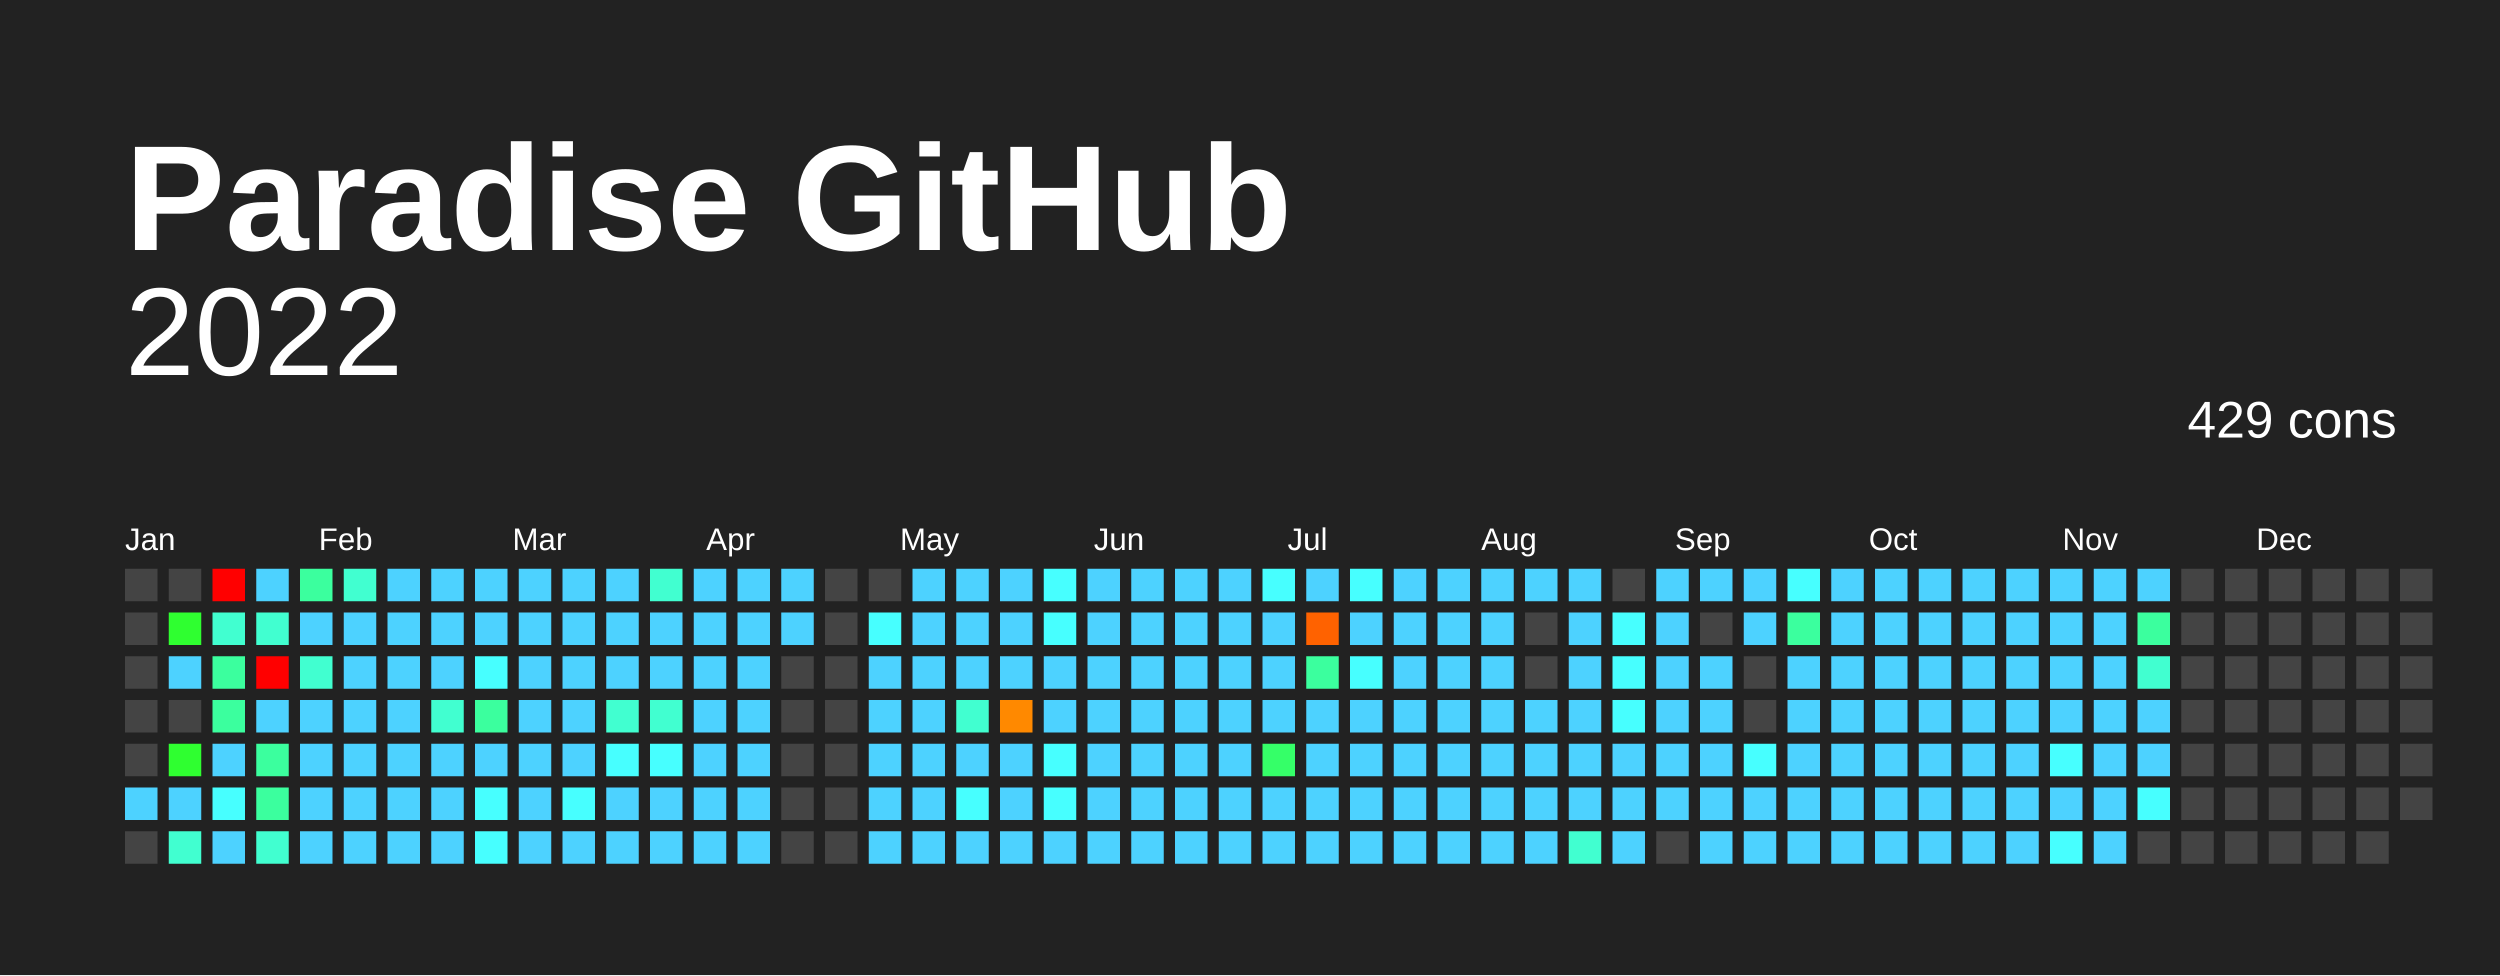
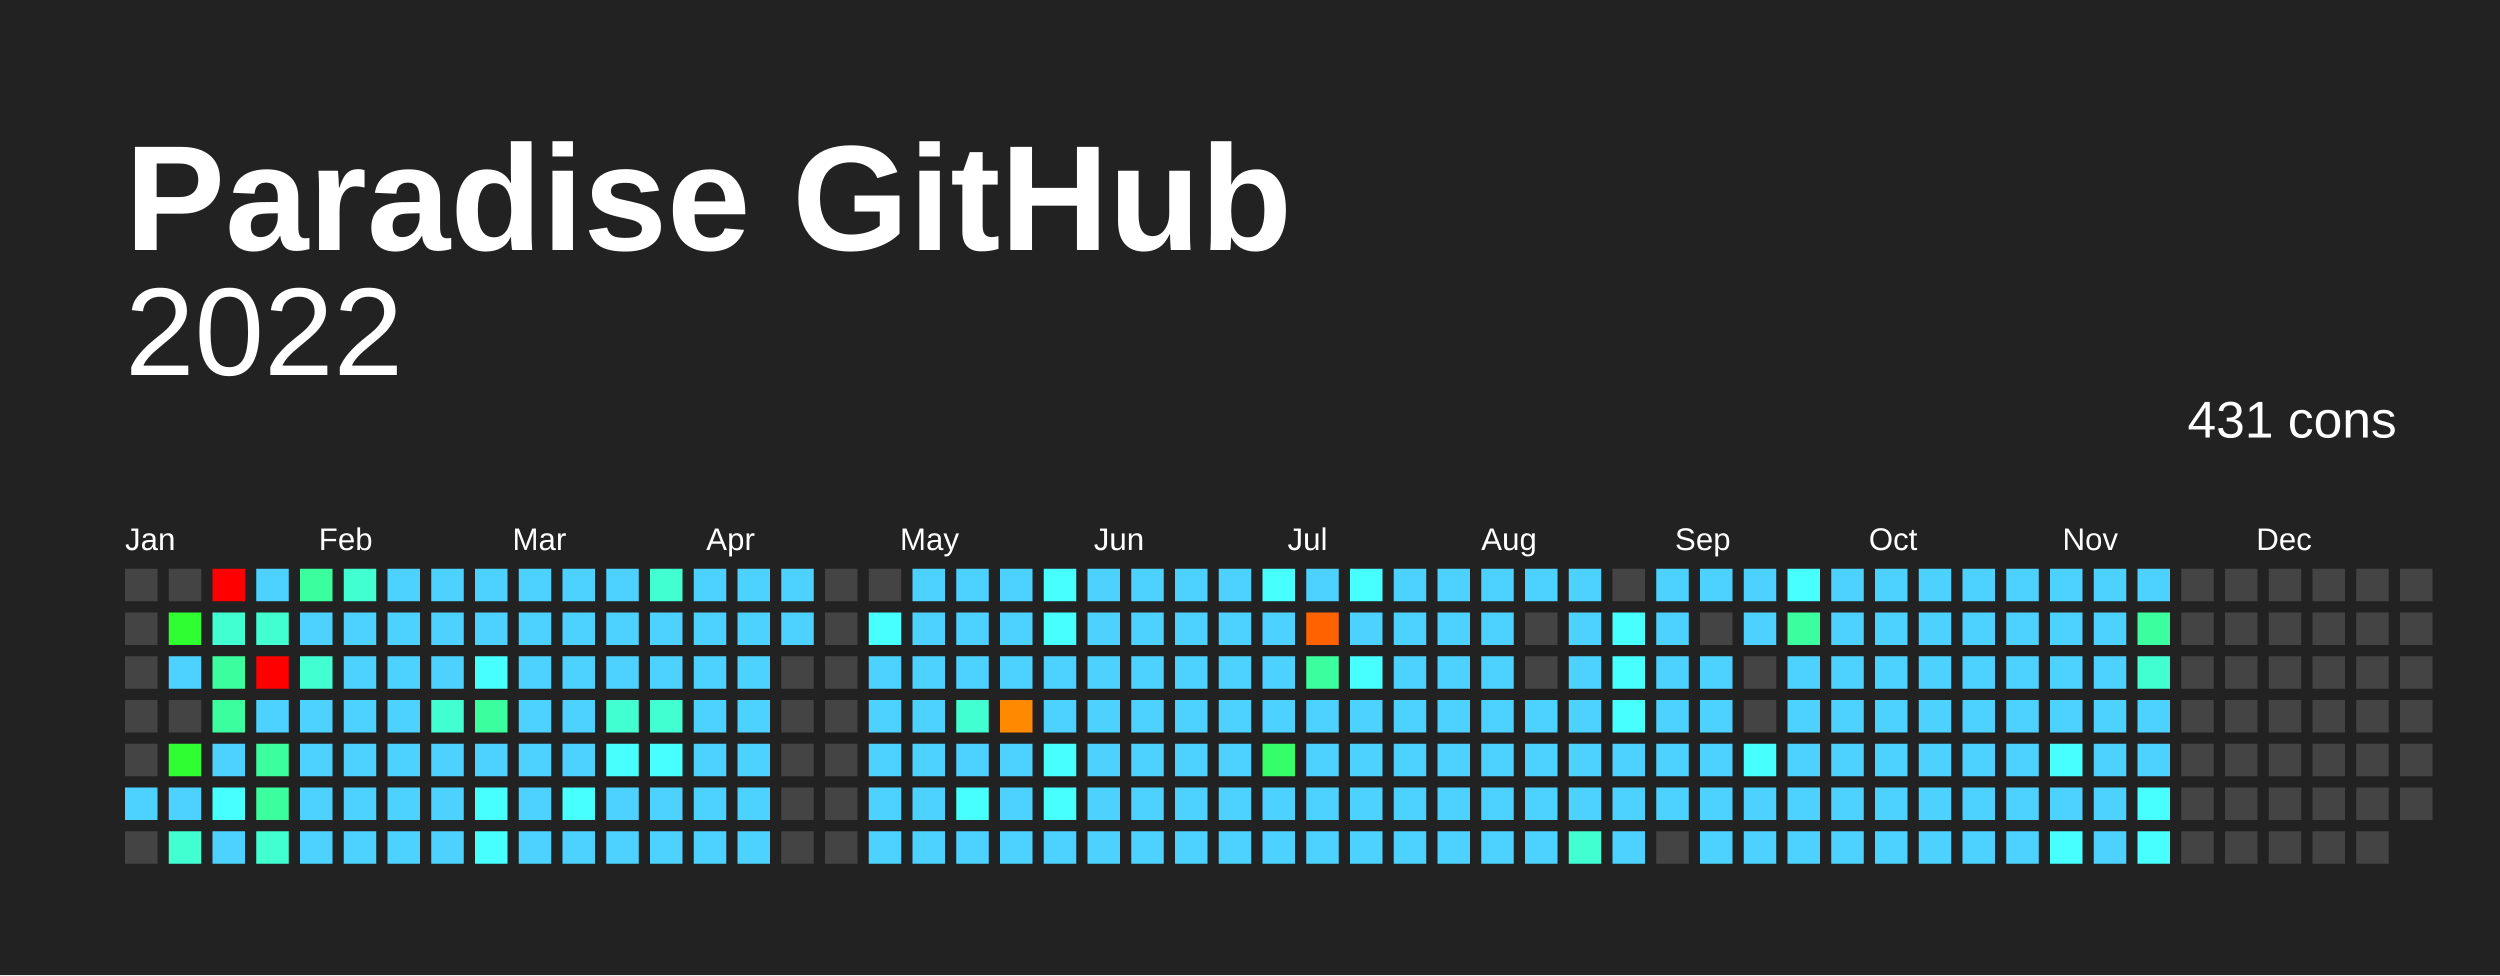
<svg xmlns="http://www.w3.org/2000/svg" baseProfile="full" height="78mm" version="1.1" viewBox="0,0,200,78" width="200mm">
  <defs />
  <rect fill="#222222" height="78" width="200" x="0" y="0" />
  <text fill="#FFFFFF" style="font-size:12px; font-family:Arial; font-weight:bold;" x="10" y="20">Paradise GitHub</text>
  <text alignment-baseline="hanging" fill="#FFFFFF" style="font-size:10.0px; font-family:Arial;" x="10" y="30">2022</text>
-   <text alignment-baseline="hanging" fill="#FFFFFF" style="font-size:4.125px; font-family:Arial;" x="175" y="35">429 cons</text>
+   <text alignment-baseline="hanging" fill="#FFFFFF" style="font-size:4.125px; font-family:Arial;" x="175" y="35">431 cons</text>
  <text fill="#FFFFFF" style="font-size:2.5px; font-family:Arial" x="10.0" y="44">Jan</text>
  <text fill="#FFFFFF" style="font-size:2.5px; font-family:Arial" x="25.5" y="44">Feb</text>
  <text fill="#FFFFFF" style="font-size:2.5px; font-family:Arial" x="41.0" y="44">Mar</text>
  <text fill="#FFFFFF" style="font-size:2.5px; font-family:Arial" x="56.5" y="44">Apr</text>
  <text fill="#FFFFFF" style="font-size:2.5px; font-family:Arial" x="72.0" y="44">May</text>
  <text fill="#FFFFFF" style="font-size:2.5px; font-family:Arial" x="87.5" y="44">Jun</text>
  <text fill="#FFFFFF" style="font-size:2.5px; font-family:Arial" x="103.0" y="44">Jul</text>
  <text fill="#FFFFFF" style="font-size:2.5px; font-family:Arial" x="118.5" y="44">Aug</text>
  <text fill="#FFFFFF" style="font-size:2.5px; font-family:Arial" x="134.0" y="44">Sep</text>
  <text fill="#FFFFFF" style="font-size:2.5px; font-family:Arial" x="149.5" y="44">Oct</text>
  <text fill="#FFFFFF" style="font-size:2.5px; font-family:Arial" x="165.0" y="44">Nov</text>
  <text fill="#FFFFFF" style="font-size:2.5px; font-family:Arial" x="180.5" y="44">Dec</text>
  <rect fill="#444444" height="2.6" width="2.6" x="10.0" y="45.5" />
  <rect fill="#444444" height="2.6" width="2.6" x="10.0" y="49.0" />
  <rect fill="#444444" height="2.6" width="2.6" x="10.0" y="52.5" />
  <rect fill="#444444" height="2.6" width="2.6" x="10.0" y="56.0" />
  <rect fill="#444444" height="2.6" width="2.6" x="10.0" y="59.5" />
  <rect fill="#4dd2ff" height="2.6" width="2.6" x="10.0" y="63.0" />
  <rect fill="#444444" height="2.6" width="2.6" x="10.0" y="66.5" />
  <rect fill="#444444" height="2.6" width="2.6" x="13.5" y="45.5" />
  <rect fill="#2fff30" height="2.6" width="2.6" x="13.5" y="49.0" />
  <rect fill="#4dd2ff" height="2.6" width="2.6" x="13.5" y="52.5" />
  <rect fill="#444444" height="2.6" width="2.6" x="13.5" y="56.0" />
  <rect fill="#2fff30" height="2.6" width="2.6" x="13.5" y="59.5" />
  <rect fill="#4dd2ff" height="2.6" width="2.6" x="13.5" y="63.0" />
  <rect fill="#41ffd0" height="2.6" width="2.6" x="13.5" y="66.5" />
  <rect fill="red" height="2.6" width="2.6" x="17.0" y="45.5" />
  <rect fill="#41ffd0" height="2.6" width="2.6" x="17.0" y="49.0" />
  <rect fill="#3bff9e" height="2.6" width="2.6" x="17.0" y="52.5" />
  <rect fill="#3bff9e" height="2.6" width="2.6" x="17.0" y="56.0" />
  <rect fill="#4dd2ff" height="2.6" width="2.6" x="17.0" y="59.5" />
  <rect fill="#47ffff" height="2.6" width="2.6" x="17.0" y="63.0" />
  <rect fill="#4dd2ff" height="2.6" width="2.6" x="17.0" y="66.5" />
  <rect fill="#4dd2ff" height="2.6" width="2.6" x="20.5" y="45.5" />
  <rect fill="#41ffd0" height="2.6" width="2.6" x="20.5" y="49.0" />
  <rect fill="red" height="2.6" width="2.6" x="20.5" y="52.5" />
  <rect fill="#4dd2ff" height="2.6" width="2.6" x="20.5" y="56.0" />
  <rect fill="#3bff9e" height="2.6" width="2.6" x="20.5" y="59.5" />
  <rect fill="#3bff9e" height="2.6" width="2.6" x="20.5" y="63.0" />
  <rect fill="#41ffd0" height="2.6" width="2.6" x="20.5" y="66.5" />
  <rect fill="#3bff9e" height="2.6" width="2.6" x="24.0" y="45.5" />
  <rect fill="#4dd2ff" height="2.6" width="2.6" x="24.0" y="49.0" />
  <rect fill="#41ffd0" height="2.6" width="2.6" x="24.0" y="52.5" />
  <rect fill="#4dd2ff" height="2.6" width="2.6" x="24.0" y="56.0" />
  <rect fill="#4dd2ff" height="2.6" width="2.6" x="24.0" y="59.5" />
  <rect fill="#4dd2ff" height="2.6" width="2.6" x="24.0" y="63.0" />
  <rect fill="#4dd2ff" height="2.6" width="2.6" x="24.0" y="66.5" />
  <rect fill="#41ffd0" height="2.6" width="2.6" x="27.5" y="45.5" />
  <rect fill="#4dd2ff" height="2.6" width="2.6" x="27.5" y="49.0" />
  <rect fill="#4dd2ff" height="2.6" width="2.6" x="27.5" y="52.5" />
  <rect fill="#4dd2ff" height="2.6" width="2.6" x="27.5" y="56.0" />
  <rect fill="#4dd2ff" height="2.6" width="2.6" x="27.5" y="59.5" />
  <rect fill="#4dd2ff" height="2.6" width="2.6" x="27.5" y="63.0" />
  <rect fill="#4dd2ff" height="2.6" width="2.6" x="27.5" y="66.5" />
  <rect fill="#4dd2ff" height="2.6" width="2.6" x="31.0" y="45.5" />
  <rect fill="#4dd2ff" height="2.6" width="2.6" x="31.0" y="49.0" />
  <rect fill="#4dd2ff" height="2.6" width="2.6" x="31.0" y="52.5" />
  <rect fill="#4dd2ff" height="2.6" width="2.6" x="31.0" y="56.0" />
  <rect fill="#4dd2ff" height="2.6" width="2.6" x="31.0" y="59.5" />
  <rect fill="#4dd2ff" height="2.6" width="2.6" x="31.0" y="63.0" />
  <rect fill="#4dd2ff" height="2.6" width="2.6" x="31.0" y="66.5" />
  <rect fill="#4dd2ff" height="2.6" width="2.6" x="34.5" y="45.5" />
  <rect fill="#4dd2ff" height="2.6" width="2.6" x="34.5" y="49.0" />
  <rect fill="#4dd2ff" height="2.6" width="2.6" x="34.5" y="52.5" />
  <rect fill="#41ffd0" height="2.6" width="2.6" x="34.5" y="56.0" />
  <rect fill="#4dd2ff" height="2.6" width="2.6" x="34.5" y="59.5" />
  <rect fill="#4dd2ff" height="2.6" width="2.6" x="34.5" y="63.0" />
  <rect fill="#4dd2ff" height="2.6" width="2.6" x="34.5" y="66.5" />
  <rect fill="#4dd2ff" height="2.6" width="2.6" x="38.0" y="45.5" />
  <rect fill="#4dd2ff" height="2.6" width="2.6" x="38.0" y="49.0" />
  <rect fill="#47ffff" height="2.6" width="2.6" x="38.0" y="52.5" />
  <rect fill="#3bff9e" height="2.6" width="2.6" x="38.0" y="56.0" />
  <rect fill="#4dd2ff" height="2.6" width="2.6" x="38.0" y="59.5" />
  <rect fill="#47ffff" height="2.6" width="2.6" x="38.0" y="63.0" />
  <rect fill="#47ffff" height="2.6" width="2.6" x="38.0" y="66.5" />
  <rect fill="#4dd2ff" height="2.6" width="2.6" x="41.5" y="45.5" />
  <rect fill="#4dd2ff" height="2.6" width="2.6" x="41.5" y="49.0" />
  <rect fill="#4dd2ff" height="2.6" width="2.6" x="41.5" y="52.5" />
  <rect fill="#4dd2ff" height="2.6" width="2.6" x="41.5" y="56.0" />
  <rect fill="#4dd2ff" height="2.6" width="2.6" x="41.5" y="59.5" />
  <rect fill="#4dd2ff" height="2.6" width="2.6" x="41.5" y="63.0" />
  <rect fill="#4dd2ff" height="2.6" width="2.6" x="41.5" y="66.5" />
  <rect fill="#4dd2ff" height="2.6" width="2.6" x="45.0" y="45.5" />
  <rect fill="#4dd2ff" height="2.6" width="2.6" x="45.0" y="49.0" />
  <rect fill="#4dd2ff" height="2.6" width="2.6" x="45.0" y="52.5" />
  <rect fill="#4dd2ff" height="2.6" width="2.6" x="45.0" y="56.0" />
  <rect fill="#4dd2ff" height="2.6" width="2.6" x="45.0" y="59.5" />
  <rect fill="#47ffff" height="2.6" width="2.6" x="45.0" y="63.0" />
  <rect fill="#4dd2ff" height="2.6" width="2.6" x="45.0" y="66.5" />
  <rect fill="#4dd2ff" height="2.6" width="2.6" x="48.5" y="45.5" />
  <rect fill="#4dd2ff" height="2.6" width="2.6" x="48.5" y="49.0" />
  <rect fill="#4dd2ff" height="2.6" width="2.6" x="48.5" y="52.5" />
  <rect fill="#41ffd0" height="2.6" width="2.6" x="48.5" y="56.0" />
  <rect fill="#47ffff" height="2.6" width="2.6" x="48.5" y="59.5" />
  <rect fill="#4dd2ff" height="2.6" width="2.6" x="48.5" y="63.0" />
  <rect fill="#4dd2ff" height="2.6" width="2.6" x="48.5" y="66.5" />
  <rect fill="#41ffd0" height="2.6" width="2.6" x="52.0" y="45.5" />
  <rect fill="#4dd2ff" height="2.6" width="2.6" x="52.0" y="49.0" />
  <rect fill="#4dd2ff" height="2.6" width="2.6" x="52.0" y="52.5" />
  <rect fill="#41ffd0" height="2.6" width="2.6" x="52.0" y="56.0" />
  <rect fill="#47ffff" height="2.6" width="2.6" x="52.0" y="59.5" />
  <rect fill="#4dd2ff" height="2.6" width="2.6" x="52.0" y="63.0" />
  <rect fill="#4dd2ff" height="2.6" width="2.6" x="52.0" y="66.5" />
  <rect fill="#4dd2ff" height="2.6" width="2.6" x="55.5" y="45.5" />
  <rect fill="#4dd2ff" height="2.6" width="2.6" x="55.5" y="49.0" />
  <rect fill="#4dd2ff" height="2.6" width="2.6" x="55.5" y="52.5" />
  <rect fill="#4dd2ff" height="2.6" width="2.6" x="55.5" y="56.0" />
  <rect fill="#4dd2ff" height="2.6" width="2.6" x="55.5" y="59.5" />
  <rect fill="#4dd2ff" height="2.6" width="2.6" x="55.5" y="63.0" />
  <rect fill="#4dd2ff" height="2.6" width="2.6" x="55.5" y="66.5" />
  <rect fill="#4dd2ff" height="2.6" width="2.6" x="59.0" y="45.5" />
  <rect fill="#4dd2ff" height="2.6" width="2.6" x="59.0" y="49.0" />
  <rect fill="#4dd2ff" height="2.6" width="2.6" x="59.0" y="52.5" />
  <rect fill="#4dd2ff" height="2.6" width="2.6" x="59.0" y="56.0" />
  <rect fill="#4dd2ff" height="2.6" width="2.6" x="59.0" y="59.5" />
  <rect fill="#4dd2ff" height="2.6" width="2.6" x="59.0" y="63.0" />
  <rect fill="#4dd2ff" height="2.6" width="2.6" x="59.0" y="66.5" />
  <rect fill="#4dd2ff" height="2.6" width="2.6" x="62.5" y="45.5" />
  <rect fill="#4dd2ff" height="2.6" width="2.6" x="62.5" y="49.0" />
  <rect fill="#444444" height="2.6" width="2.6" x="62.5" y="52.5" />
  <rect fill="#444444" height="2.6" width="2.6" x="62.5" y="56.0" />
  <rect fill="#444444" height="2.6" width="2.6" x="62.5" y="59.5" />
  <rect fill="#444444" height="2.6" width="2.6" x="62.5" y="63.0" />
  <rect fill="#444444" height="2.6" width="2.6" x="62.5" y="66.5" />
  <rect fill="#444444" height="2.6" width="2.6" x="66.0" y="45.5" />
  <rect fill="#444444" height="2.6" width="2.6" x="66.0" y="49.0" />
  <rect fill="#444444" height="2.6" width="2.6" x="66.0" y="52.5" />
  <rect fill="#444444" height="2.6" width="2.6" x="66.0" y="56.0" />
  <rect fill="#444444" height="2.6" width="2.6" x="66.0" y="59.5" />
  <rect fill="#444444" height="2.6" width="2.6" x="66.0" y="63.0" />
  <rect fill="#444444" height="2.6" width="2.6" x="66.0" y="66.5" />
  <rect fill="#444444" height="2.6" width="2.6" x="69.5" y="45.5" />
  <rect fill="#47ffff" height="2.6" width="2.6" x="69.5" y="49.0" />
  <rect fill="#4dd2ff" height="2.6" width="2.6" x="69.5" y="52.5" />
  <rect fill="#4dd2ff" height="2.6" width="2.6" x="69.5" y="56.0" />
  <rect fill="#4dd2ff" height="2.6" width="2.6" x="69.5" y="59.5" />
  <rect fill="#4dd2ff" height="2.6" width="2.6" x="69.5" y="63.0" />
  <rect fill="#4dd2ff" height="2.6" width="2.6" x="69.5" y="66.5" />
  <rect fill="#4dd2ff" height="2.6" width="2.6" x="73.0" y="45.5" />
  <rect fill="#4dd2ff" height="2.6" width="2.6" x="73.0" y="49.0" />
  <rect fill="#4dd2ff" height="2.6" width="2.6" x="73.0" y="52.5" />
  <rect fill="#4dd2ff" height="2.6" width="2.6" x="73.0" y="56.0" />
  <rect fill="#4dd2ff" height="2.6" width="2.6" x="73.0" y="59.5" />
  <rect fill="#4dd2ff" height="2.6" width="2.6" x="73.0" y="63.0" />
  <rect fill="#4dd2ff" height="2.6" width="2.6" x="73.0" y="66.5" />
  <rect fill="#4dd2ff" height="2.6" width="2.6" x="76.5" y="45.5" />
  <rect fill="#4dd2ff" height="2.6" width="2.6" x="76.5" y="49.0" />
  <rect fill="#4dd2ff" height="2.6" width="2.6" x="76.5" y="52.5" />
  <rect fill="#41ffd0" height="2.6" width="2.6" x="76.5" y="56.0" />
  <rect fill="#4dd2ff" height="2.6" width="2.6" x="76.5" y="59.5" />
  <rect fill="#47ffff" height="2.6" width="2.6" x="76.5" y="63.0" />
  <rect fill="#4dd2ff" height="2.6" width="2.6" x="76.5" y="66.5" />
  <rect fill="#4dd2ff" height="2.6" width="2.6" x="80.0" y="45.5" />
  <rect fill="#4dd2ff" height="2.6" width="2.6" x="80.0" y="49.0" />
  <rect fill="#4dd2ff" height="2.6" width="2.6" x="80.0" y="52.5" />
  <rect fill="#ff8900" height="2.6" width="2.6" x="80.0" y="56.0" />
  <rect fill="#4dd2ff" height="2.6" width="2.6" x="80.0" y="59.5" />
  <rect fill="#4dd2ff" height="2.6" width="2.6" x="80.0" y="63.0" />
  <rect fill="#4dd2ff" height="2.6" width="2.6" x="80.0" y="66.5" />
  <rect fill="#47ffff" height="2.6" width="2.6" x="83.5" y="45.5" />
  <rect fill="#47ffff" height="2.6" width="2.6" x="83.5" y="49.0" />
  <rect fill="#4dd2ff" height="2.6" width="2.6" x="83.5" y="52.5" />
  <rect fill="#4dd2ff" height="2.6" width="2.6" x="83.5" y="56.0" />
  <rect fill="#47ffff" height="2.6" width="2.6" x="83.5" y="59.5" />
  <rect fill="#47ffff" height="2.6" width="2.6" x="83.5" y="63.0" />
  <rect fill="#4dd2ff" height="2.6" width="2.6" x="83.5" y="66.5" />
  <rect fill="#4dd2ff" height="2.6" width="2.6" x="87.0" y="45.5" />
  <rect fill="#4dd2ff" height="2.6" width="2.6" x="87.0" y="49.0" />
  <rect fill="#4dd2ff" height="2.6" width="2.6" x="87.0" y="52.5" />
  <rect fill="#4dd2ff" height="2.6" width="2.6" x="87.0" y="56.0" />
  <rect fill="#4dd2ff" height="2.6" width="2.6" x="87.0" y="59.5" />
  <rect fill="#4dd2ff" height="2.6" width="2.6" x="87.0" y="63.0" />
  <rect fill="#4dd2ff" height="2.6" width="2.6" x="87.0" y="66.5" />
  <rect fill="#4dd2ff" height="2.6" width="2.6" x="90.5" y="45.5" />
  <rect fill="#4dd2ff" height="2.6" width="2.6" x="90.5" y="49.0" />
  <rect fill="#4dd2ff" height="2.6" width="2.6" x="90.5" y="52.5" />
  <rect fill="#4dd2ff" height="2.6" width="2.6" x="90.5" y="56.0" />
  <rect fill="#4dd2ff" height="2.6" width="2.6" x="90.5" y="59.5" />
  <rect fill="#4dd2ff" height="2.6" width="2.6" x="90.5" y="63.0" />
  <rect fill="#4dd2ff" height="2.6" width="2.6" x="90.5" y="66.5" />
  <rect fill="#4dd2ff" height="2.6" width="2.6" x="94.0" y="45.5" />
  <rect fill="#4dd2ff" height="2.6" width="2.6" x="94.0" y="49.0" />
  <rect fill="#4dd2ff" height="2.6" width="2.6" x="94.0" y="52.5" />
  <rect fill="#4dd2ff" height="2.6" width="2.6" x="94.0" y="56.0" />
  <rect fill="#4dd2ff" height="2.6" width="2.6" x="94.0" y="59.5" />
  <rect fill="#4dd2ff" height="2.6" width="2.6" x="94.0" y="63.0" />
  <rect fill="#4dd2ff" height="2.6" width="2.6" x="94.0" y="66.5" />
  <rect fill="#4dd2ff" height="2.6" width="2.6" x="97.5" y="45.5" />
  <rect fill="#4dd2ff" height="2.6" width="2.6" x="97.5" y="49.0" />
  <rect fill="#4dd2ff" height="2.6" width="2.6" x="97.5" y="52.5" />
  <rect fill="#4dd2ff" height="2.6" width="2.6" x="97.5" y="56.0" />
  <rect fill="#4dd2ff" height="2.6" width="2.6" x="97.5" y="59.5" />
  <rect fill="#4dd2ff" height="2.6" width="2.6" x="97.5" y="63.0" />
  <rect fill="#4dd2ff" height="2.6" width="2.6" x="97.5" y="66.5" />
  <rect fill="#47ffff" height="2.6" width="2.6" x="101.0" y="45.5" />
  <rect fill="#4dd2ff" height="2.6" width="2.6" x="101.0" y="49.0" />
  <rect fill="#4dd2ff" height="2.6" width="2.6" x="101.0" y="52.5" />
  <rect fill="#4dd2ff" height="2.6" width="2.6" x="101.0" y="56.0" />
  <rect fill="#35ff68" height="2.6" width="2.6" x="101.0" y="59.5" />
  <rect fill="#4dd2ff" height="2.6" width="2.6" x="101.0" y="63.0" />
  <rect fill="#4dd2ff" height="2.6" width="2.6" x="101.0" y="66.5" />
  <rect fill="#4dd2ff" height="2.6" width="2.6" x="104.5" y="45.5" />
  <rect fill="#ff6200" height="2.6" width="2.6" x="104.5" y="49.0" />
  <rect fill="#3bff9e" height="2.6" width="2.6" x="104.5" y="52.5" />
  <rect fill="#4dd2ff" height="2.6" width="2.6" x="104.5" y="56.0" />
  <rect fill="#4dd2ff" height="2.6" width="2.6" x="104.5" y="59.5" />
  <rect fill="#4dd2ff" height="2.6" width="2.6" x="104.5" y="63.0" />
  <rect fill="#4dd2ff" height="2.6" width="2.6" x="104.5" y="66.5" />
  <rect fill="#47ffff" height="2.6" width="2.6" x="108.0" y="45.5" />
  <rect fill="#4dd2ff" height="2.6" width="2.6" x="108.0" y="49.0" />
  <rect fill="#47ffff" height="2.6" width="2.6" x="108.0" y="52.5" />
  <rect fill="#4dd2ff" height="2.6" width="2.6" x="108.0" y="56.0" />
  <rect fill="#4dd2ff" height="2.6" width="2.6" x="108.0" y="59.5" />
  <rect fill="#4dd2ff" height="2.6" width="2.6" x="108.0" y="63.0" />
  <rect fill="#4dd2ff" height="2.6" width="2.6" x="108.0" y="66.5" />
  <rect fill="#4dd2ff" height="2.6" width="2.6" x="111.5" y="45.5" />
  <rect fill="#4dd2ff" height="2.6" width="2.6" x="111.5" y="49.0" />
  <rect fill="#4dd2ff" height="2.6" width="2.6" x="111.5" y="52.5" />
  <rect fill="#4dd2ff" height="2.6" width="2.6" x="111.5" y="56.0" />
  <rect fill="#4dd2ff" height="2.6" width="2.6" x="111.5" y="59.5" />
  <rect fill="#4dd2ff" height="2.6" width="2.6" x="111.5" y="63.0" />
  <rect fill="#4dd2ff" height="2.6" width="2.6" x="111.5" y="66.5" />
  <rect fill="#4dd2ff" height="2.6" width="2.6" x="115.0" y="45.5" />
  <rect fill="#4dd2ff" height="2.6" width="2.6" x="115.0" y="49.0" />
  <rect fill="#4dd2ff" height="2.6" width="2.6" x="115.0" y="52.5" />
  <rect fill="#4dd2ff" height="2.6" width="2.6" x="115.0" y="56.0" />
  <rect fill="#4dd2ff" height="2.6" width="2.6" x="115.0" y="59.5" />
  <rect fill="#4dd2ff" height="2.6" width="2.6" x="115.0" y="63.0" />
  <rect fill="#4dd2ff" height="2.6" width="2.6" x="115.0" y="66.5" />
  <rect fill="#4dd2ff" height="2.6" width="2.6" x="118.5" y="45.5" />
  <rect fill="#4dd2ff" height="2.6" width="2.6" x="118.5" y="49.0" />
  <rect fill="#4dd2ff" height="2.6" width="2.6" x="118.5" y="52.5" />
  <rect fill="#4dd2ff" height="2.6" width="2.6" x="118.5" y="56.0" />
  <rect fill="#4dd2ff" height="2.6" width="2.6" x="118.5" y="59.5" />
  <rect fill="#4dd2ff" height="2.6" width="2.6" x="118.5" y="63.0" />
  <rect fill="#4dd2ff" height="2.6" width="2.6" x="118.5" y="66.5" />
  <rect fill="#4dd2ff" height="2.6" width="2.6" x="122.0" y="45.5" />
  <rect fill="#444444" height="2.6" width="2.6" x="122.0" y="49.0" />
  <rect fill="#444444" height="2.6" width="2.6" x="122.0" y="52.5" />
  <rect fill="#4dd2ff" height="2.6" width="2.6" x="122.0" y="56.0" />
  <rect fill="#4dd2ff" height="2.6" width="2.6" x="122.0" y="59.5" />
  <rect fill="#4dd2ff" height="2.6" width="2.6" x="122.0" y="63.0" />
  <rect fill="#4dd2ff" height="2.6" width="2.6" x="122.0" y="66.5" />
  <rect fill="#4dd2ff" height="2.6" width="2.6" x="125.5" y="45.5" />
  <rect fill="#4dd2ff" height="2.6" width="2.6" x="125.5" y="49.0" />
  <rect fill="#4dd2ff" height="2.6" width="2.6" x="125.5" y="52.5" />
  <rect fill="#4dd2ff" height="2.6" width="2.6" x="125.5" y="56.0" />
  <rect fill="#4dd2ff" height="2.6" width="2.6" x="125.5" y="59.5" />
  <rect fill="#4dd2ff" height="2.6" width="2.6" x="125.5" y="63.0" />
  <rect fill="#41ffd0" height="2.6" width="2.6" x="125.5" y="66.5" />
  <rect fill="#444444" height="2.6" width="2.6" x="129.0" y="45.5" />
  <rect fill="#47ffff" height="2.6" width="2.6" x="129.0" y="49.0" />
  <rect fill="#47ffff" height="2.6" width="2.6" x="129.0" y="52.5" />
  <rect fill="#47ffff" height="2.6" width="2.6" x="129.0" y="56.0" />
  <rect fill="#4dd2ff" height="2.6" width="2.6" x="129.0" y="59.5" />
  <rect fill="#4dd2ff" height="2.6" width="2.6" x="129.0" y="63.0" />
  <rect fill="#4dd2ff" height="2.6" width="2.6" x="129.0" y="66.5" />
  <rect fill="#4dd2ff" height="2.6" width="2.6" x="132.5" y="45.5" />
  <rect fill="#4dd2ff" height="2.6" width="2.6" x="132.5" y="49.0" />
  <rect fill="#4dd2ff" height="2.6" width="2.6" x="132.5" y="52.5" />
  <rect fill="#4dd2ff" height="2.6" width="2.6" x="132.5" y="56.0" />
  <rect fill="#4dd2ff" height="2.6" width="2.6" x="132.5" y="59.5" />
  <rect fill="#4dd2ff" height="2.6" width="2.6" x="132.5" y="63.0" />
  <rect fill="#444444" height="2.6" width="2.6" x="132.5" y="66.5" />
  <rect fill="#4dd2ff" height="2.6" width="2.6" x="136.0" y="45.5" />
  <rect fill="#444444" height="2.6" width="2.6" x="136.0" y="49.0" />
  <rect fill="#4dd2ff" height="2.6" width="2.6" x="136.0" y="52.5" />
  <rect fill="#4dd2ff" height="2.6" width="2.6" x="136.0" y="56.0" />
  <rect fill="#4dd2ff" height="2.6" width="2.6" x="136.0" y="59.5" />
  <rect fill="#4dd2ff" height="2.6" width="2.6" x="136.0" y="63.0" />
  <rect fill="#4dd2ff" height="2.6" width="2.6" x="136.0" y="66.5" />
  <rect fill="#4dd2ff" height="2.6" width="2.6" x="139.5" y="45.5" />
  <rect fill="#4dd2ff" height="2.6" width="2.6" x="139.5" y="49.0" />
  <rect fill="#444444" height="2.6" width="2.6" x="139.5" y="52.5" />
  <rect fill="#444444" height="2.6" width="2.6" x="139.5" y="56.0" />
  <rect fill="#47ffff" height="2.6" width="2.6" x="139.5" y="59.5" />
  <rect fill="#4dd2ff" height="2.6" width="2.6" x="139.5" y="63.0" />
  <rect fill="#4dd2ff" height="2.6" width="2.6" x="139.5" y="66.5" />
  <rect fill="#47ffff" height="2.6" width="2.6" x="143.0" y="45.5" />
  <rect fill="#3bff9e" height="2.6" width="2.6" x="143.0" y="49.0" />
  <rect fill="#4dd2ff" height="2.6" width="2.6" x="143.0" y="52.5" />
  <rect fill="#4dd2ff" height="2.6" width="2.6" x="143.0" y="56.0" />
  <rect fill="#4dd2ff" height="2.6" width="2.6" x="143.0" y="59.5" />
  <rect fill="#4dd2ff" height="2.6" width="2.6" x="143.0" y="63.0" />
  <rect fill="#4dd2ff" height="2.6" width="2.6" x="143.0" y="66.5" />
  <rect fill="#4dd2ff" height="2.6" width="2.6" x="146.5" y="45.5" />
  <rect fill="#4dd2ff" height="2.6" width="2.6" x="146.5" y="49.0" />
  <rect fill="#4dd2ff" height="2.6" width="2.6" x="146.5" y="52.5" />
  <rect fill="#4dd2ff" height="2.6" width="2.6" x="146.5" y="56.0" />
  <rect fill="#4dd2ff" height="2.6" width="2.6" x="146.5" y="59.5" />
  <rect fill="#4dd2ff" height="2.6" width="2.6" x="146.5" y="63.0" />
  <rect fill="#4dd2ff" height="2.6" width="2.6" x="146.5" y="66.5" />
  <rect fill="#4dd2ff" height="2.6" width="2.6" x="150.0" y="45.5" />
  <rect fill="#4dd2ff" height="2.6" width="2.6" x="150.0" y="49.0" />
  <rect fill="#4dd2ff" height="2.6" width="2.6" x="150.0" y="52.5" />
  <rect fill="#4dd2ff" height="2.6" width="2.6" x="150.0" y="56.0" />
  <rect fill="#4dd2ff" height="2.6" width="2.6" x="150.0" y="59.5" />
  <rect fill="#4dd2ff" height="2.6" width="2.6" x="150.0" y="63.0" />
  <rect fill="#4dd2ff" height="2.6" width="2.6" x="150.0" y="66.5" />
  <rect fill="#4dd2ff" height="2.6" width="2.6" x="153.5" y="45.5" />
  <rect fill="#4dd2ff" height="2.6" width="2.6" x="153.5" y="49.0" />
  <rect fill="#4dd2ff" height="2.6" width="2.6" x="153.5" y="52.5" />
  <rect fill="#4dd2ff" height="2.6" width="2.6" x="153.5" y="56.0" />
  <rect fill="#4dd2ff" height="2.6" width="2.6" x="153.5" y="59.5" />
  <rect fill="#4dd2ff" height="2.6" width="2.6" x="153.5" y="63.0" />
  <rect fill="#4dd2ff" height="2.6" width="2.6" x="153.5" y="66.5" />
  <rect fill="#4dd2ff" height="2.6" width="2.6" x="157.0" y="45.5" />
  <rect fill="#4dd2ff" height="2.6" width="2.6" x="157.0" y="49.0" />
  <rect fill="#4dd2ff" height="2.6" width="2.6" x="157.0" y="52.5" />
  <rect fill="#4dd2ff" height="2.6" width="2.6" x="157.0" y="56.0" />
  <rect fill="#4dd2ff" height="2.6" width="2.6" x="157.0" y="59.5" />
  <rect fill="#4dd2ff" height="2.6" width="2.6" x="157.0" y="63.0" />
  <rect fill="#4dd2ff" height="2.6" width="2.6" x="157.0" y="66.5" />
  <rect fill="#4dd2ff" height="2.6" width="2.6" x="160.5" y="45.5" />
  <rect fill="#4dd2ff" height="2.6" width="2.6" x="160.5" y="49.0" />
  <rect fill="#4dd2ff" height="2.6" width="2.6" x="160.5" y="52.5" />
  <rect fill="#4dd2ff" height="2.6" width="2.6" x="160.5" y="56.0" />
  <rect fill="#4dd2ff" height="2.6" width="2.6" x="160.5" y="59.5" />
  <rect fill="#4dd2ff" height="2.6" width="2.6" x="160.5" y="63.0" />
  <rect fill="#4dd2ff" height="2.6" width="2.6" x="160.5" y="66.5" />
  <rect fill="#4dd2ff" height="2.6" width="2.6" x="164.0" y="45.5" />
  <rect fill="#4dd2ff" height="2.6" width="2.6" x="164.0" y="49.0" />
  <rect fill="#4dd2ff" height="2.6" width="2.6" x="164.0" y="52.5" />
  <rect fill="#4dd2ff" height="2.6" width="2.6" x="164.0" y="56.0" />
  <rect fill="#47ffff" height="2.6" width="2.6" x="164.0" y="59.5" />
  <rect fill="#4dd2ff" height="2.6" width="2.6" x="164.0" y="63.0" />
  <rect fill="#47ffff" height="2.6" width="2.6" x="164.0" y="66.5" />
  <rect fill="#4dd2ff" height="2.6" width="2.6" x="167.5" y="45.5" />
  <rect fill="#4dd2ff" height="2.6" width="2.6" x="167.5" y="49.0" />
  <rect fill="#4dd2ff" height="2.6" width="2.6" x="167.5" y="52.5" />
  <rect fill="#4dd2ff" height="2.6" width="2.6" x="167.5" y="56.0" />
  <rect fill="#4dd2ff" height="2.6" width="2.6" x="167.5" y="59.5" />
  <rect fill="#4dd2ff" height="2.6" width="2.6" x="167.5" y="63.0" />
  <rect fill="#4dd2ff" height="2.6" width="2.6" x="167.5" y="66.5" />
  <rect fill="#4dd2ff" height="2.6" width="2.6" x="171.0" y="45.5" />
  <rect fill="#3bff9e" height="2.6" width="2.6" x="171.0" y="49.0" />
  <rect fill="#41ffd0" height="2.6" width="2.6" x="171.0" y="52.5" />
  <rect fill="#4dd2ff" height="2.6" width="2.6" x="171.0" y="56.0" />
  <rect fill="#4dd2ff" height="2.6" width="2.6" x="171.0" y="59.5" />
  <rect fill="#47ffff" height="2.6" width="2.6" x="171.0" y="63.0" />
-   <rect fill="#444444" height="2.6" width="2.6" x="171.0" y="66.5" />
+   <rect fill="#47ffff" height="2.6" width="2.6" x="171.0" y="66.5" />
  <rect fill="#444444" height="2.6" width="2.6" x="174.5" y="45.5" />
  <rect fill="#444444" height="2.6" width="2.6" x="174.5" y="49.0" />
  <rect fill="#444444" height="2.6" width="2.6" x="174.5" y="52.5" />
  <rect fill="#444444" height="2.6" width="2.6" x="174.5" y="56.0" />
  <rect fill="#444444" height="2.6" width="2.6" x="174.5" y="59.5" />
  <rect fill="#444444" height="2.6" width="2.6" x="174.5" y="63.0" />
  <rect fill="#444444" height="2.6" width="2.6" x="174.5" y="66.5" />
  <rect fill="#444444" height="2.6" width="2.6" x="178.0" y="45.5" />
  <rect fill="#444444" height="2.6" width="2.6" x="178.0" y="49.0" />
  <rect fill="#444444" height="2.6" width="2.6" x="178.0" y="52.5" />
  <rect fill="#444444" height="2.6" width="2.6" x="178.0" y="56.0" />
  <rect fill="#444444" height="2.6" width="2.6" x="178.0" y="59.5" />
  <rect fill="#444444" height="2.6" width="2.6" x="178.0" y="63.0" />
  <rect fill="#444444" height="2.6" width="2.6" x="178.0" y="66.5" />
  <rect fill="#444444" height="2.6" width="2.6" x="181.5" y="45.5" />
  <rect fill="#444444" height="2.6" width="2.6" x="181.5" y="49.0" />
  <rect fill="#444444" height="2.6" width="2.6" x="181.5" y="52.5" />
  <rect fill="#444444" height="2.6" width="2.6" x="181.5" y="56.0" />
  <rect fill="#444444" height="2.6" width="2.6" x="181.5" y="59.5" />
  <rect fill="#444444" height="2.6" width="2.6" x="181.5" y="63.0" />
  <rect fill="#444444" height="2.6" width="2.6" x="181.5" y="66.5" />
  <rect fill="#444444" height="2.6" width="2.6" x="185.0" y="45.5" />
  <rect fill="#444444" height="2.6" width="2.6" x="185.0" y="49.0" />
  <rect fill="#444444" height="2.6" width="2.6" x="185.0" y="52.5" />
  <rect fill="#444444" height="2.6" width="2.6" x="185.0" y="56.0" />
  <rect fill="#444444" height="2.6" width="2.6" x="185.0" y="59.5" />
  <rect fill="#444444" height="2.6" width="2.6" x="185.0" y="63.0" />
  <rect fill="#444444" height="2.6" width="2.6" x="185.0" y="66.5" />
  <rect fill="#444444" height="2.6" width="2.6" x="188.5" y="45.5" />
  <rect fill="#444444" height="2.6" width="2.6" x="188.5" y="49.0" />
  <rect fill="#444444" height="2.6" width="2.6" x="188.5" y="52.5" />
  <rect fill="#444444" height="2.6" width="2.6" x="188.5" y="56.0" />
  <rect fill="#444444" height="2.6" width="2.6" x="188.5" y="59.5" />
  <rect fill="#444444" height="2.6" width="2.6" x="188.5" y="63.0" />
  <rect fill="#444444" height="2.6" width="2.6" x="188.5" y="66.5" />
  <rect fill="#444444" height="2.6" width="2.6" x="192.0" y="45.5" />
  <rect fill="#444444" height="2.6" width="2.6" x="192.0" y="49.0" />
  <rect fill="#444444" height="2.6" width="2.6" x="192.0" y="52.5" />
  <rect fill="#444444" height="2.6" width="2.6" x="192.0" y="56.0" />
  <rect fill="#444444" height="2.6" width="2.6" x="192.0" y="59.5" />
  <rect fill="#444444" height="2.6" width="2.6" x="192.0" y="63.0" />
</svg>
